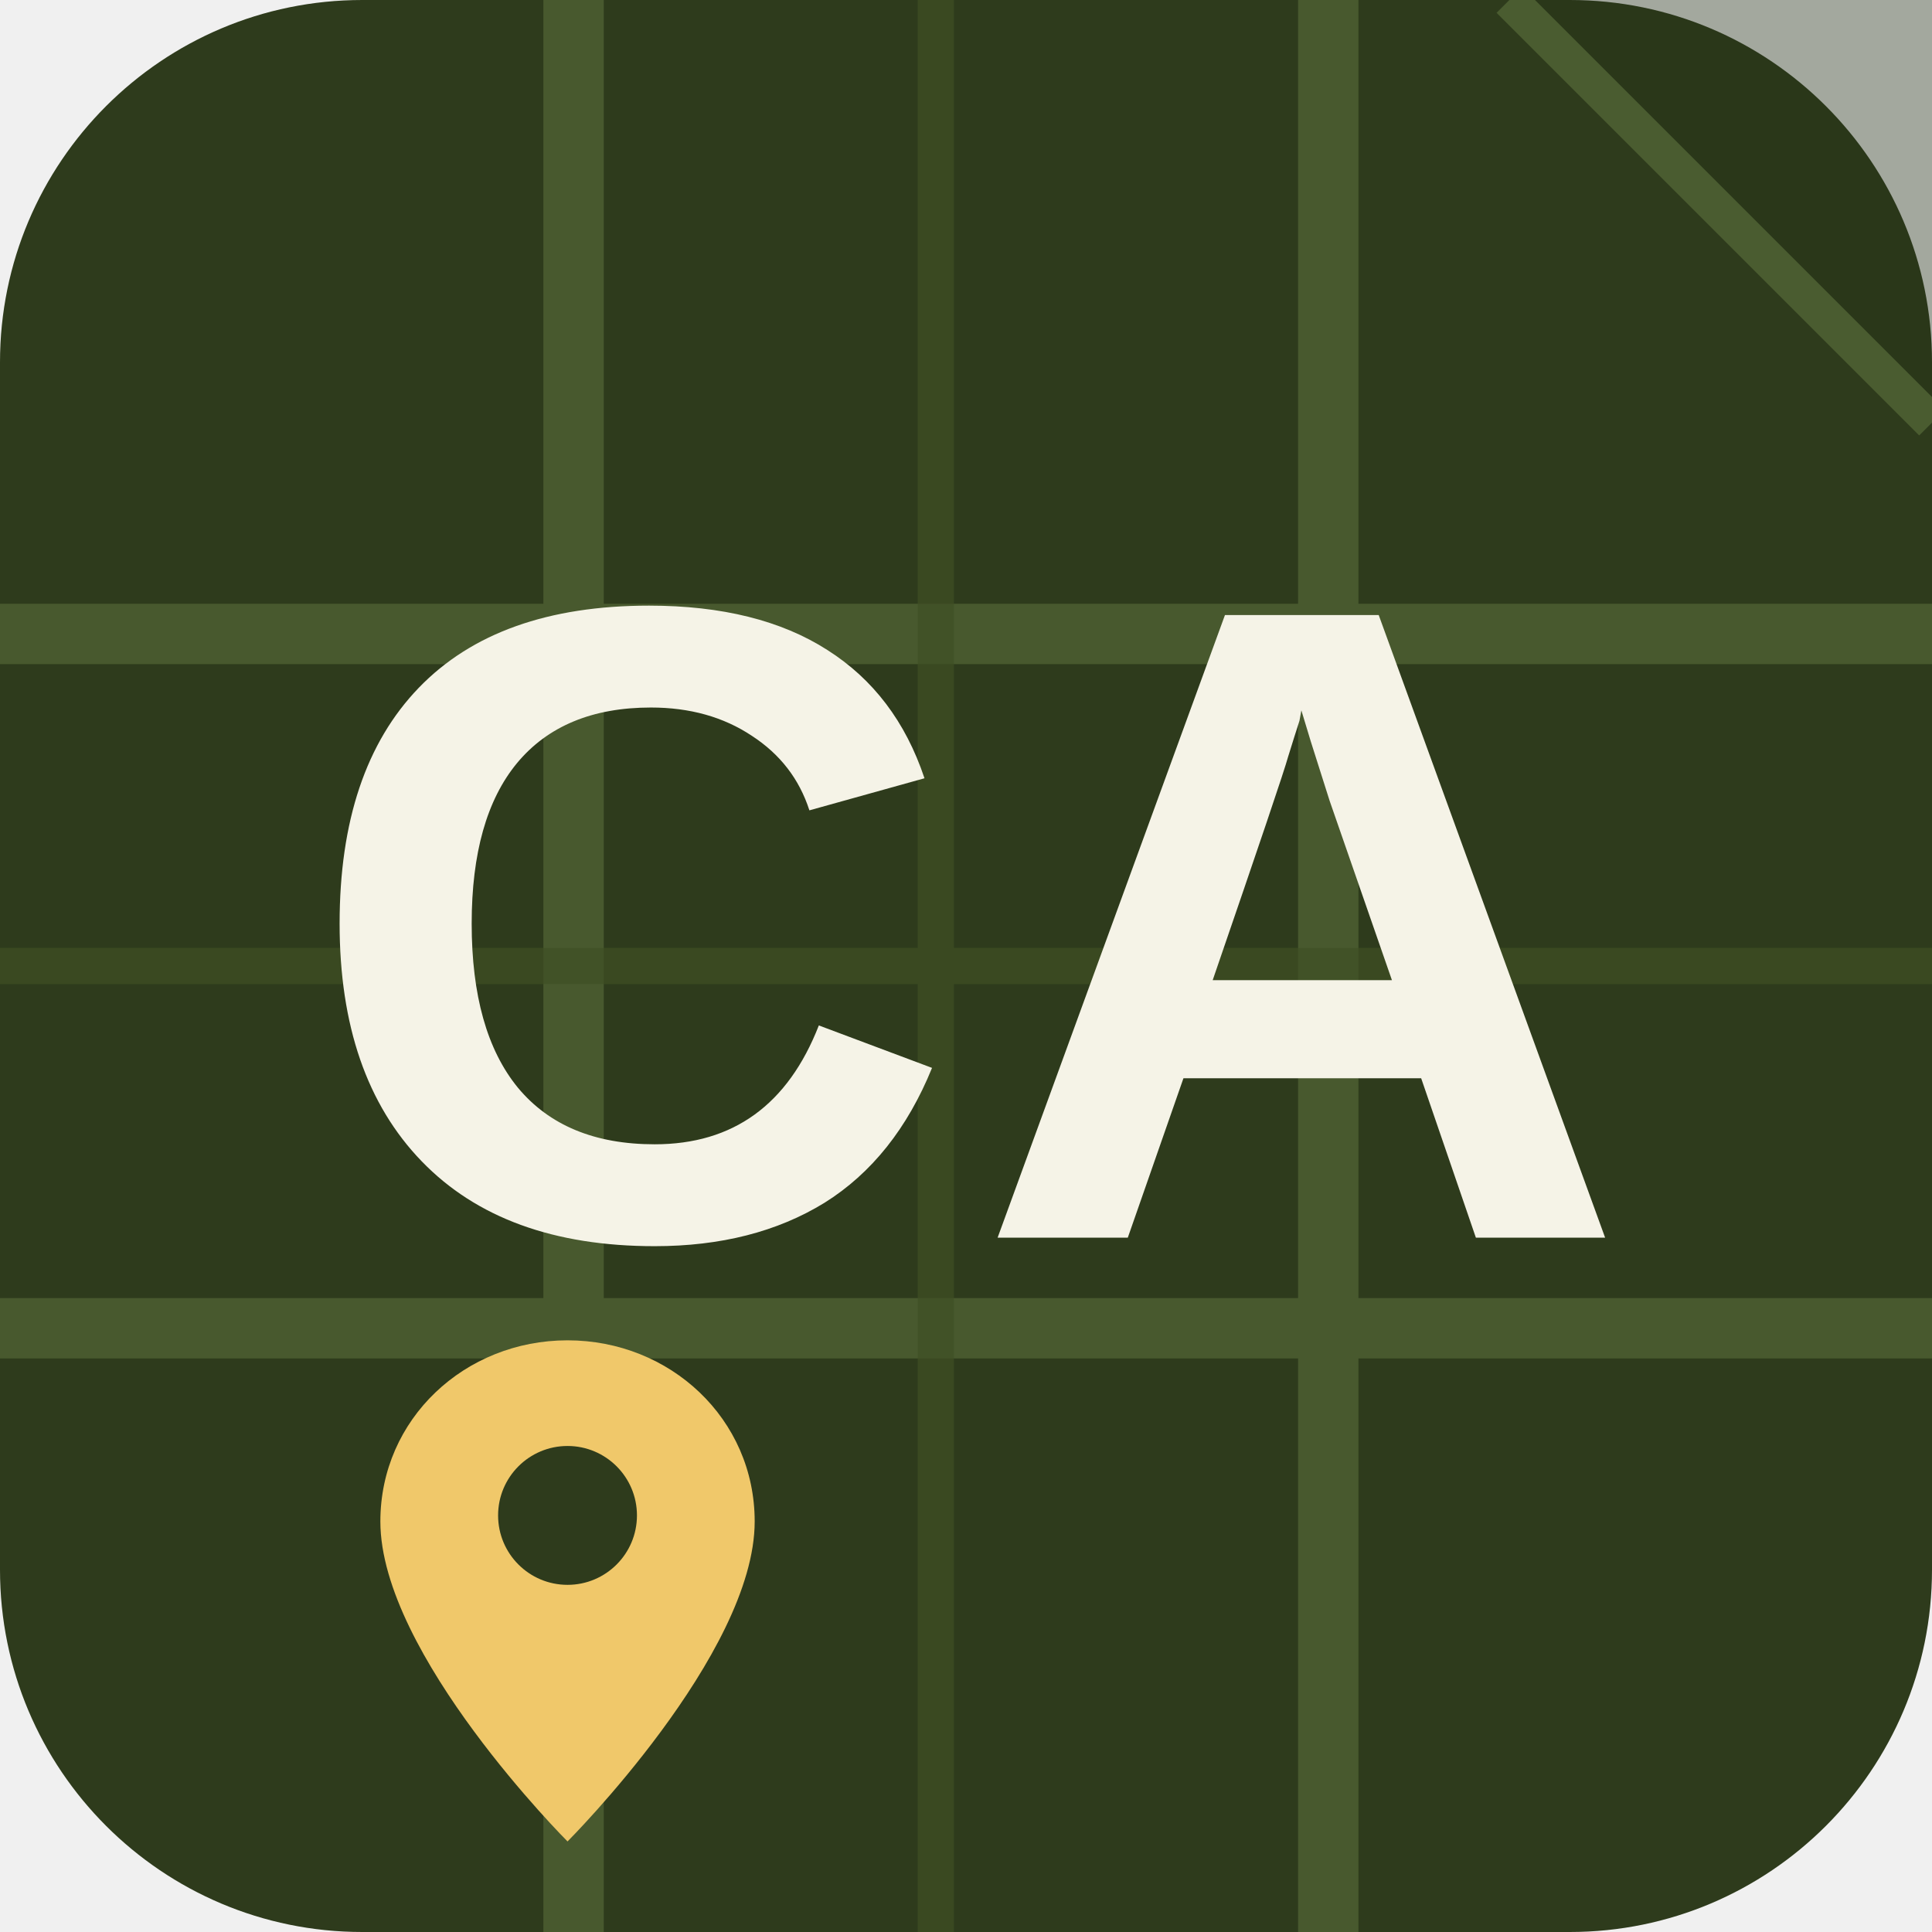
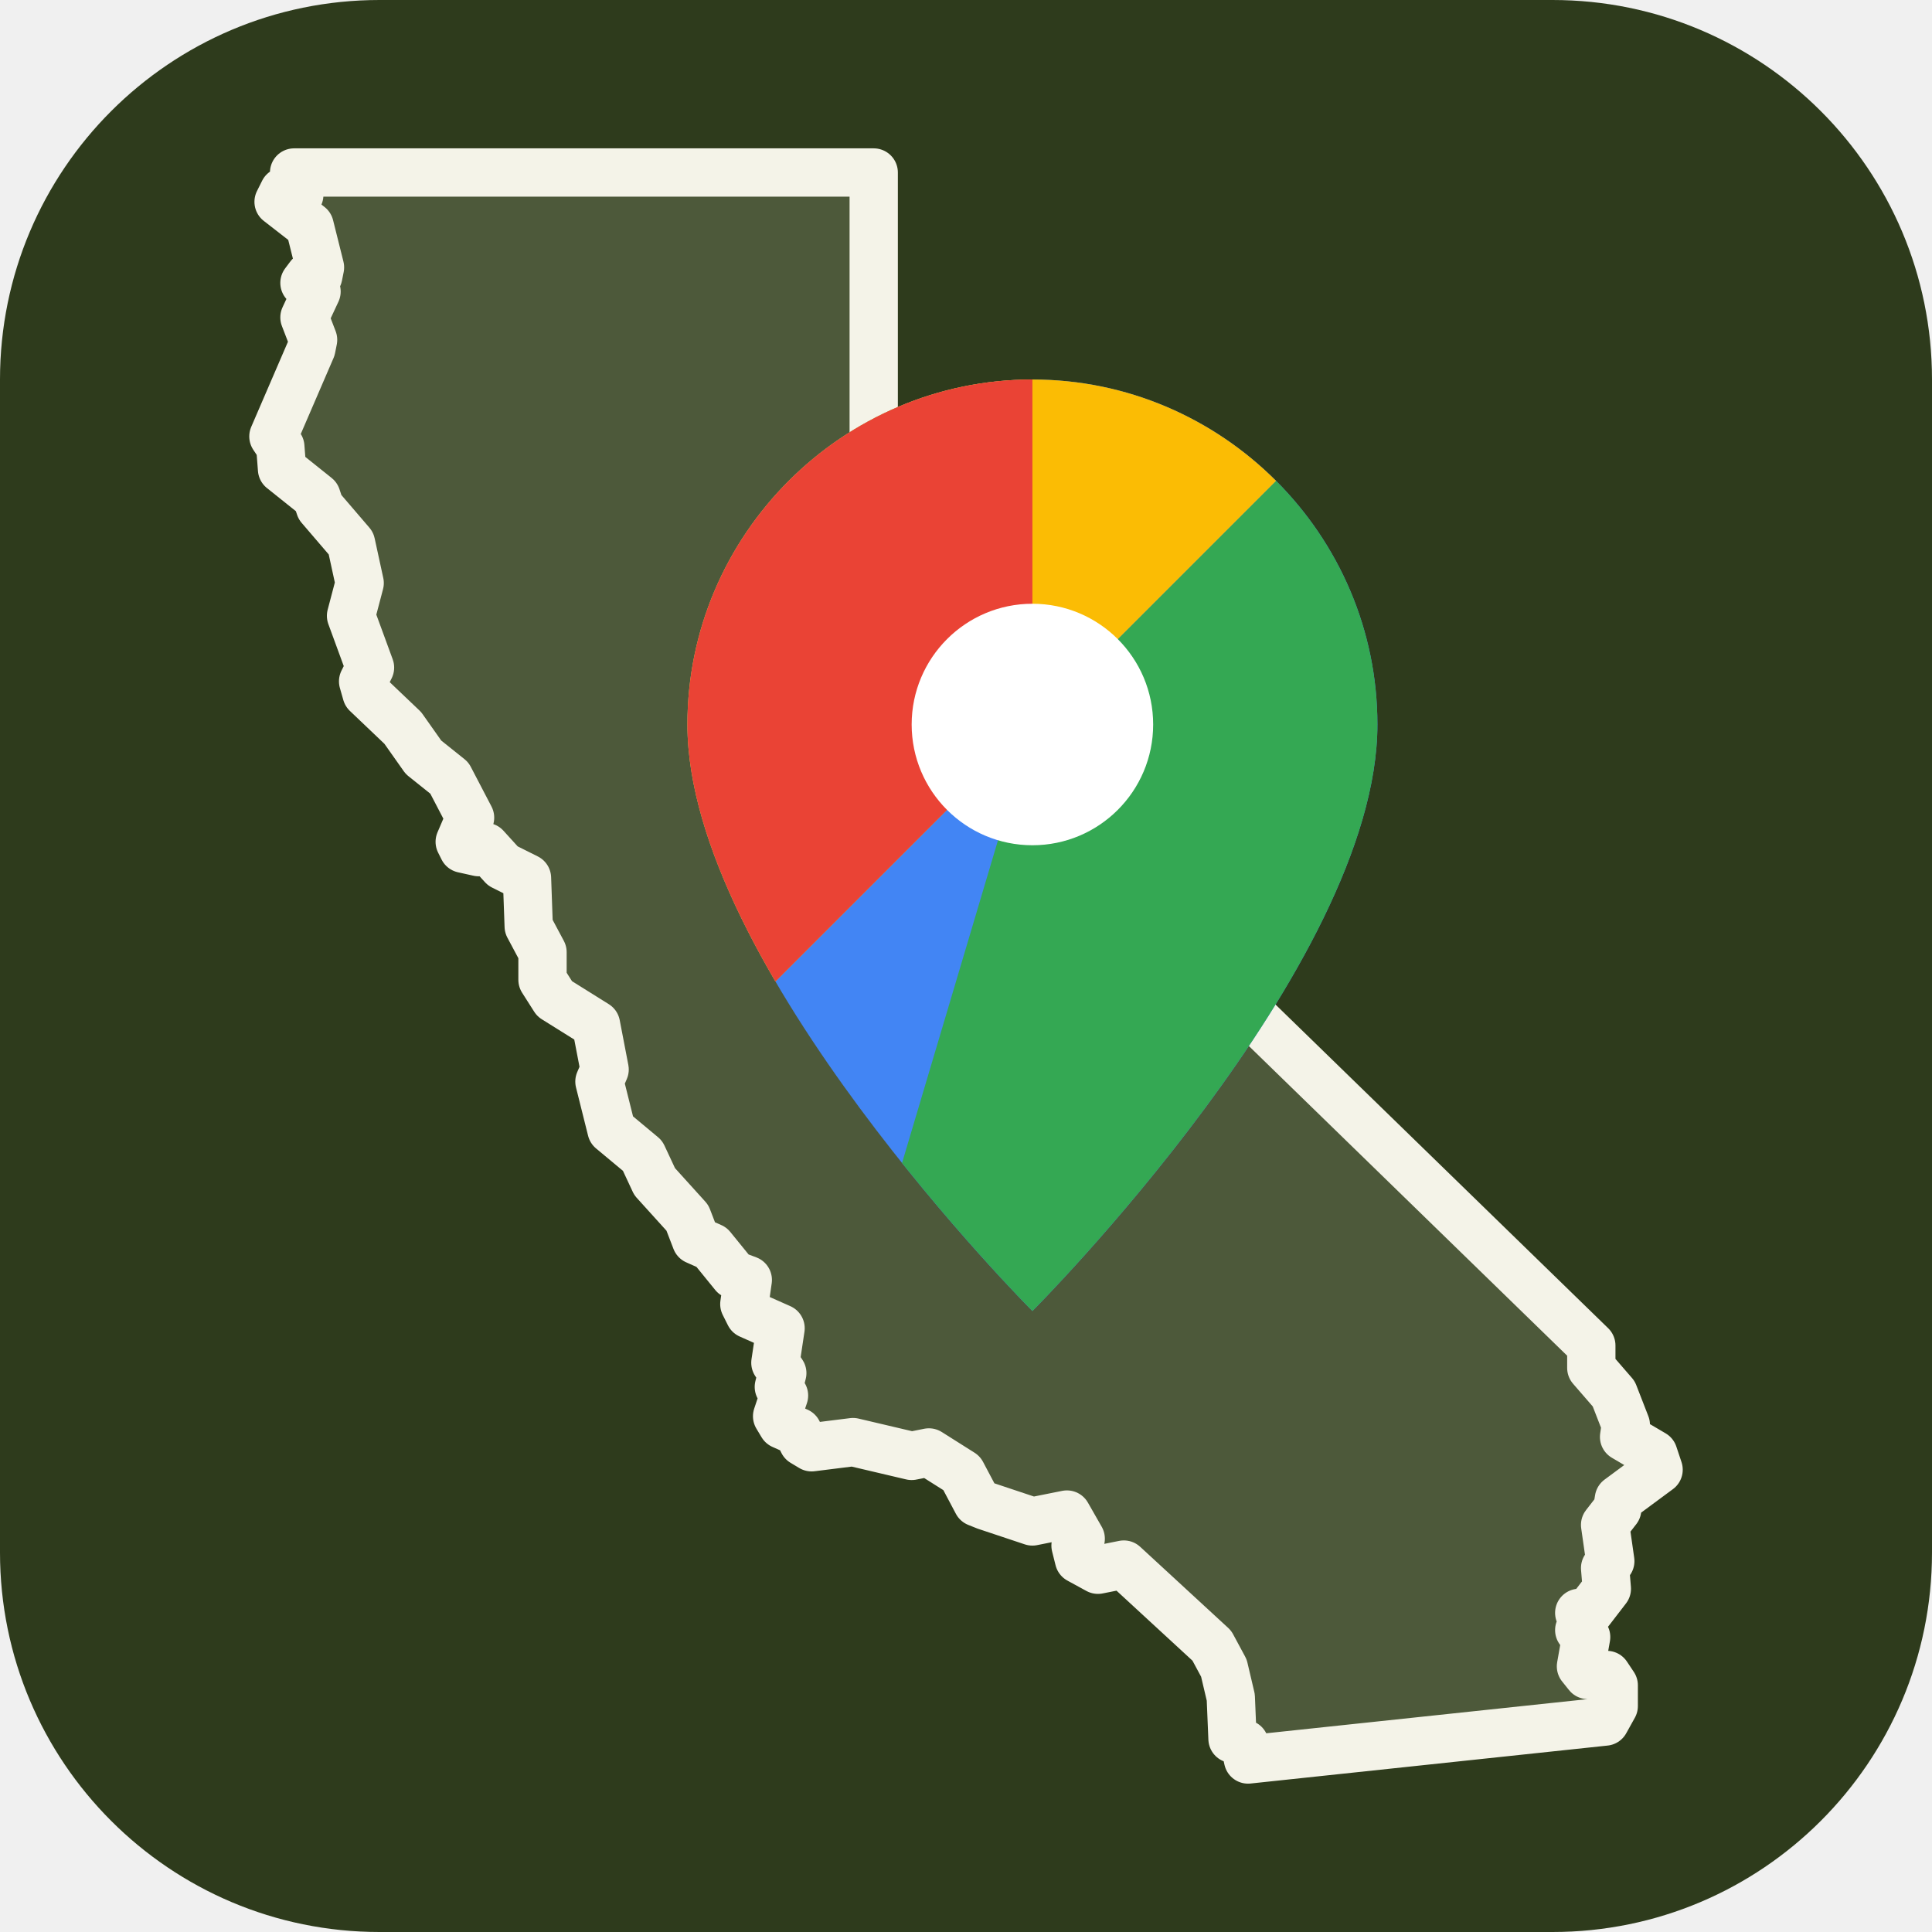
- <svg xmlns="http://www.w3.org/2000/svg" viewBox="0 0 32 32" role="img" aria-label="The California Civic Dashboard">
-   <rect width="32" height="32" rx="6" fill="#2E3B1C" />
-   <g stroke="#4A5C30" stroke-width="1" opacity="0.9">
-     <path d="M0 10.5H32" />
-     <path d="M0 22H32" />
-     <path d="M9.5 0V32" />
-     <path d="M22 0V32" />
+ <svg xmlns="http://www.w3.org/2000/svg" viewBox="0 0 112 112" role="img" aria-label="The California Civic Dashboard">
+   <rect width="112" height="112" rx="22" fill="#2e3b1c" />
+   <g transform="translate(11.85 6)">
+     <path d="M38.8 33.1 L38.8 4.0 L5.2 4.0 L5.5 4.3 L5.5 5.3 L4.6 5.1 L4.3 5.7 L6.1 7.1 L6.7 9.5 L6.6 10.0 L6.1 10.0 L5.8 10.4 L6.5 10.9 L5.8 12.4 L6.3 13.7 L6.2 14.2 L4.0 19.3 L4.4 19.9 L4.5 21.2 L6.5 22.8 L6.7 23.4 L8.5 25.5 L9.0 27.8 L8.5 29.7 L9.6 32.7 L9.2 33.5 L9.4 34.2 L11.5 36.2 L12.7 37.9 L14.2 39.1 L15.4 41.4 L14.8 42.8 L15.0 43.2 L15.9 43.4 L16.3 43.1 L17.3 44.2 L18.7 44.9 L18.8 47.7 L19.6 49.2 L19.6 50.8 L20.3 51.9 L22.7 53.4 L23.2 56.0 L22.9 56.7 L23.6 59.5 L25.4 61.0 L26.1 62.5 L28.0 64.6 L28.5 65.9 L29.4 66.3 L30.7 67.9 L31.5 68.2 L31.3 69.6 L31.6 70.2 L33.4 71.0 L33.1 73.0 L33.5 73.6 L33.3 74.4 L33.6 74.9 L33.2 76.1 L33.5 76.6 L34.4 77.0 L34.7 77.6 L35.2 77.9 L37.6 77.6 L41.0 78.4 L42.0 78.2 L43.9 79.4 L44.8 81.1 L45.3 81.3 L48.0 82.2 L50.0 81.8 L50.8 83.2 L50.5 83.6 L50.7 84.4 L51.8 85.0 L53.3 84.7 L58.4 89.4 L59.1 90.7 L59.5 92.4 L59.6 94.8 L60.3 95.1 L60.5 96.0 L81.2 93.8 L81.7 92.9 L81.7 91.7 L81.3 91.1 L80.2 91.1 L79.8 90.6 L80.1 88.9 L79.7 88.5 L79.9 88.0 L79.7 87.5 L80.3 87.4 L81.3 86.1 L81.2 84.9 L81.5 84.5 L81.2 82.4 L81.9 81.5 L82.0 80.9 L84.3 79.2 L84.0 78.3 L82.3 77.3 L82.4 76.6 L81.7 74.8 L80.4 73.3 L80.4 72.0 L58.2 50.4 L38.8 33.1 Z" fill="#dce5c6" fill-opacity=".18" stroke="#f4f3e8" stroke-width="2.8" stroke-linejoin="round" />
+     <defs>
+       <clipPath id="pin">
+         <path d="M48 16c-11 0-20 9-20 20 0 14 20 34 20 34s20-20 20-34c0-11-9-20-20-20z" />
+       </clipPath>
+     </defs>
+     <g clip-path="url(#pin)">
+       <path fill="#4285f4" d="M25 13h46v60H25z" />
+       <path fill="#34a853" d="M48 36l23-23v60H37z" />
+       <path fill="#fbbc04" d="M25 13h46L25 59z" />
+       <path fill="#ea4335" d="M25 13h23v23L25 59z" />
+     </g>
+     <circle cx="48" cy="36" r="7" fill="#fff" />
  </g>
-   <g stroke="#3E4F24" stroke-width="0.6" opacity="0.7">
-     <path d="M0 16H32" />
-     <path d="M15.5 0V32" />
-   </g>
-   <path d="M25 0H32V7L25 0Z" fill="#24301660" />
-   <path d="M25 0L32 7" stroke="#4A5C30" stroke-width="0.6" />
-   <text x="16" y="20.5" text-anchor="middle" font-family="Arial, Helvetica, sans-serif" font-weight="800" font-size="15" letter-spacing="0.3" fill="#F5F3E7">CA</text>
-   <path d="M6.3 25.2c0-1.7 1.4-3 3.1-3s3.1 1.3 3.1 3c0 2.2-3.1 5.3-3.1 5.3s-3.1-3.1-3.1-5.3Z" fill="#F0C86A" />
-   <circle cx="9.4" cy="25.1" r="1.15" fill="#2E3B1C" />
</svg>
